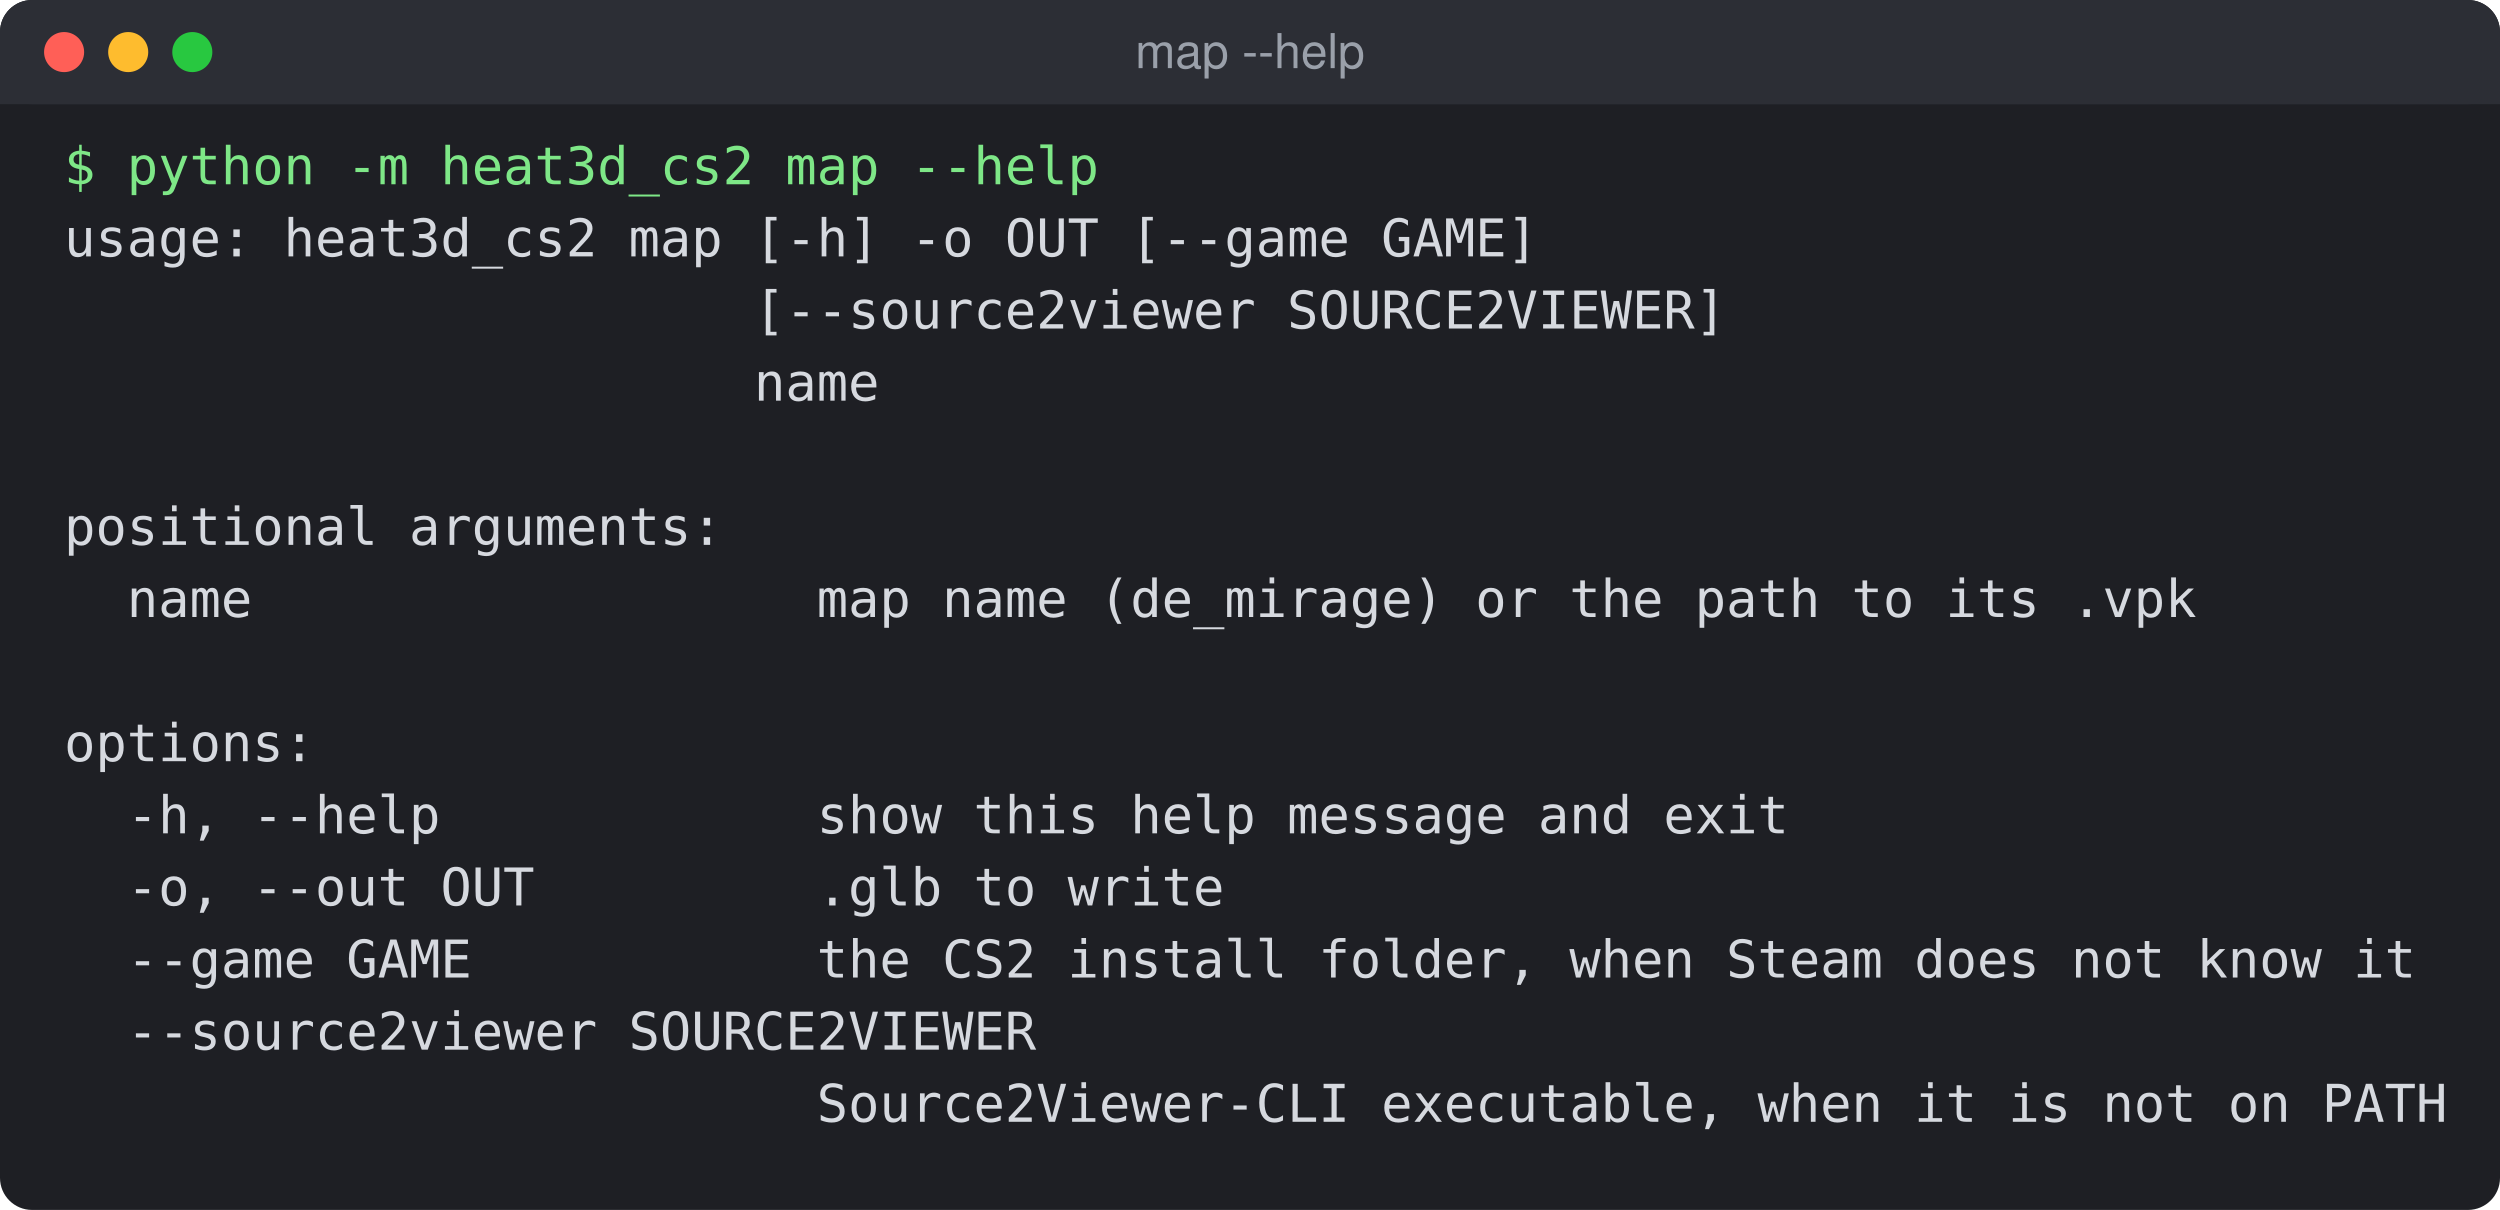
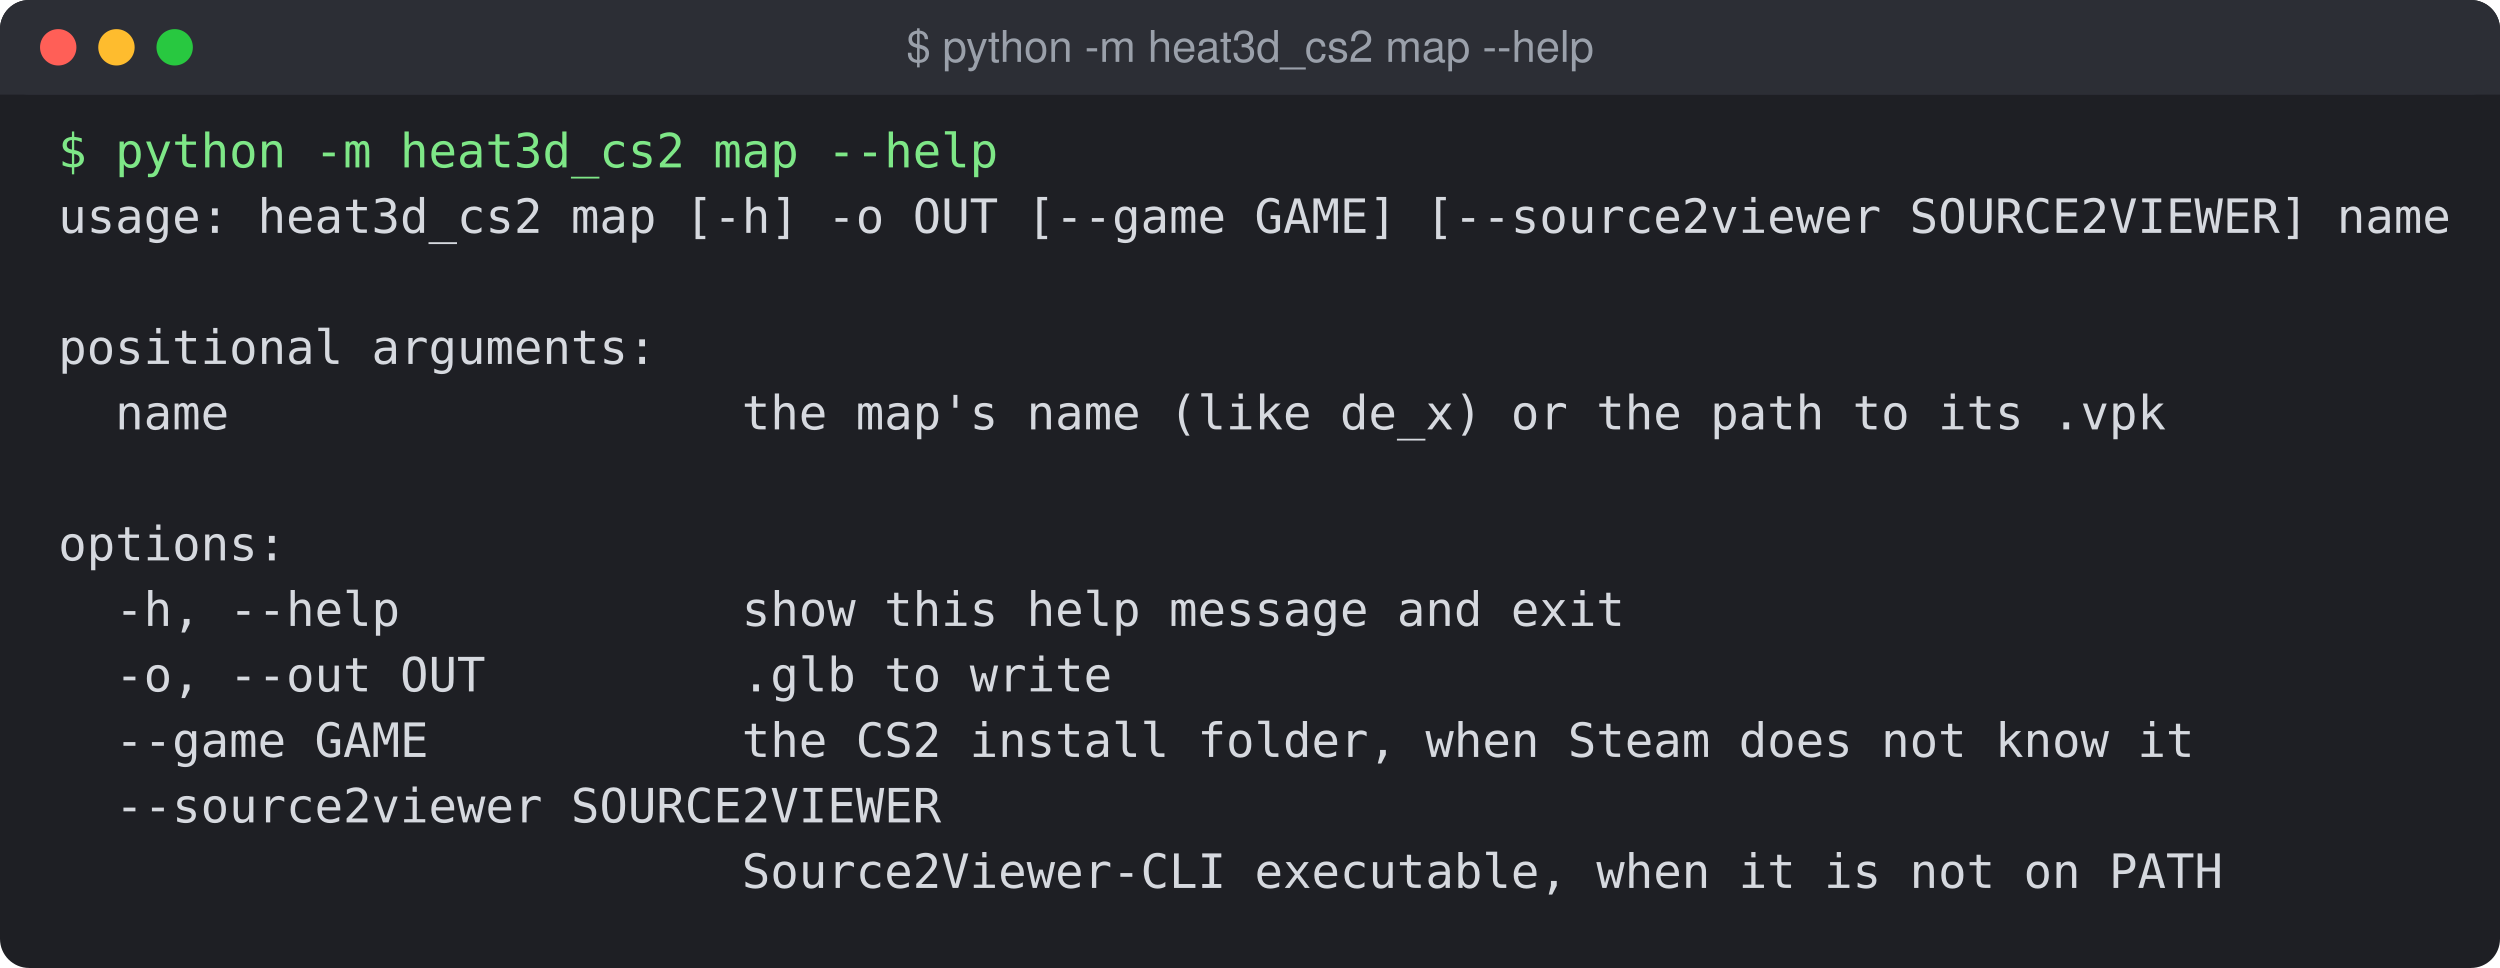
- <svg xmlns="http://www.w3.org/2000/svg" width="624" height="302" viewBox="0 0 624 302" role="img" aria-label="map --help">
-   <rect width="624" height="302" rx="8" fill="#1e1f24" />
-   <rect width="624" height="26" rx="8" fill="#2c2e35" />
-   <rect y="18" width="624" height="8" fill="#2c2e35" />
+ <svg xmlns="http://www.w3.org/2000/svg" width="687" height="266" viewBox="0 0 687 266" role="img" aria-label="$ python -m heat3d_cs2 map --help">
+   <rect width="687" height="266" rx="8" fill="#1e1f24" />
+   <rect width="687" height="26" rx="8" fill="#2c2e35" />
+   <rect y="18" width="687" height="8" fill="#2c2e35" />
  <circle cx="16" cy="13" r="5" fill="#ff5f57" />
  <circle cx="32" cy="13" r="5" fill="#febc2e" />
  <circle cx="48" cy="13" r="5" fill="#28c840" />
-   <text x="312.0" y="17" fill="#9aa0aa" font-family="Segoe UI,Helvetica,Arial,sans-serif" font-size="12" text-anchor="middle">map --help</text>
+   <text x="343.5" y="17" fill="#9aa0aa" font-family="Segoe UI,Helvetica,Arial,sans-serif" font-size="12" text-anchor="middle">$ python -m heat3d_cs2 map --help</text>
  <g font-family="Consolas,Menlo,DejaVu Sans Mono,monospace" font-size="13" xml:space="preserve" style="white-space:pre">
    <text x="16" y="46" fill="#7ee787" xml:space="preserve" style="white-space:pre">$ python -m heat3d_cs2 map --help</text>
-     <text x="16" y="64" fill="#d6d9df" xml:space="preserve" style="white-space:pre">usage: heat3d_cs2 map [-h] -o OUT [--game GAME]</text>
-     <text x="16" y="82" fill="#d6d9df" xml:space="preserve" style="white-space:pre">                      [--source2viewer SOURCE2VIEWER]</text>
-     <text x="16" y="100" fill="#d6d9df" xml:space="preserve" style="white-space:pre">                      name</text>
-     <text x="16" y="118" fill="#d6d9df" xml:space="preserve" style="white-space:pre" />
-     <text x="16" y="136" fill="#d6d9df" xml:space="preserve" style="white-space:pre">positional arguments:</text>
-     <text x="16" y="154" fill="#d6d9df" xml:space="preserve" style="white-space:pre">  name                  map name (de_mirage) or the path to its .vpk</text>
-     <text x="16" y="172" fill="#d6d9df" xml:space="preserve" style="white-space:pre" />
-     <text x="16" y="190" fill="#d6d9df" xml:space="preserve" style="white-space:pre">options:</text>
-     <text x="16" y="208" fill="#d6d9df" xml:space="preserve" style="white-space:pre">  -h, --help            show this help message and exit</text>
-     <text x="16" y="226" fill="#d6d9df" xml:space="preserve" style="white-space:pre">  -o, --out OUT         .glb to write</text>
-     <text x="16" y="244" fill="#d6d9df" xml:space="preserve" style="white-space:pre">  --game GAME           the CS2 install folder, when Steam does not know it</text>
-     <text x="16" y="262" fill="#d6d9df" xml:space="preserve" style="white-space:pre">  --source2viewer SOURCE2VIEWER</text>
-     <text x="16" y="280" fill="#d6d9df" xml:space="preserve" style="white-space:pre">                        Source2Viewer-CLI executable, when it is not on PATH</text>
+     <text x="16" y="64" fill="#d6d9df" xml:space="preserve" style="white-space:pre">usage: heat3d_cs2 map [-h] -o OUT [--game GAME] [--source2viewer SOURCE2VIEWER] name</text>
+     <text x="16" y="82" fill="#d6d9df" xml:space="preserve" style="white-space:pre" />
+     <text x="16" y="100" fill="#d6d9df" xml:space="preserve" style="white-space:pre">positional arguments:</text>
+     <text x="16" y="118" fill="#d6d9df" xml:space="preserve" style="white-space:pre">  name                  the map's name (like de_x) or the path to its .vpk</text>
+     <text x="16" y="136" fill="#d6d9df" xml:space="preserve" style="white-space:pre" />
+     <text x="16" y="154" fill="#d6d9df" xml:space="preserve" style="white-space:pre">options:</text>
+     <text x="16" y="172" fill="#d6d9df" xml:space="preserve" style="white-space:pre">  -h, --help            show this help message and exit</text>
+     <text x="16" y="190" fill="#d6d9df" xml:space="preserve" style="white-space:pre">  -o, --out OUT         .glb to write</text>
+     <text x="16" y="208" fill="#d6d9df" xml:space="preserve" style="white-space:pre">  --game GAME           the CS2 install folder, when Steam does not know it</text>
+     <text x="16" y="226" fill="#d6d9df" xml:space="preserve" style="white-space:pre">  --source2viewer SOURCE2VIEWER</text>
+     <text x="16" y="244" fill="#d6d9df" xml:space="preserve" style="white-space:pre">                        Source2Viewer-CLI executable, when it is not on PATH</text>
  </g>
</svg>
